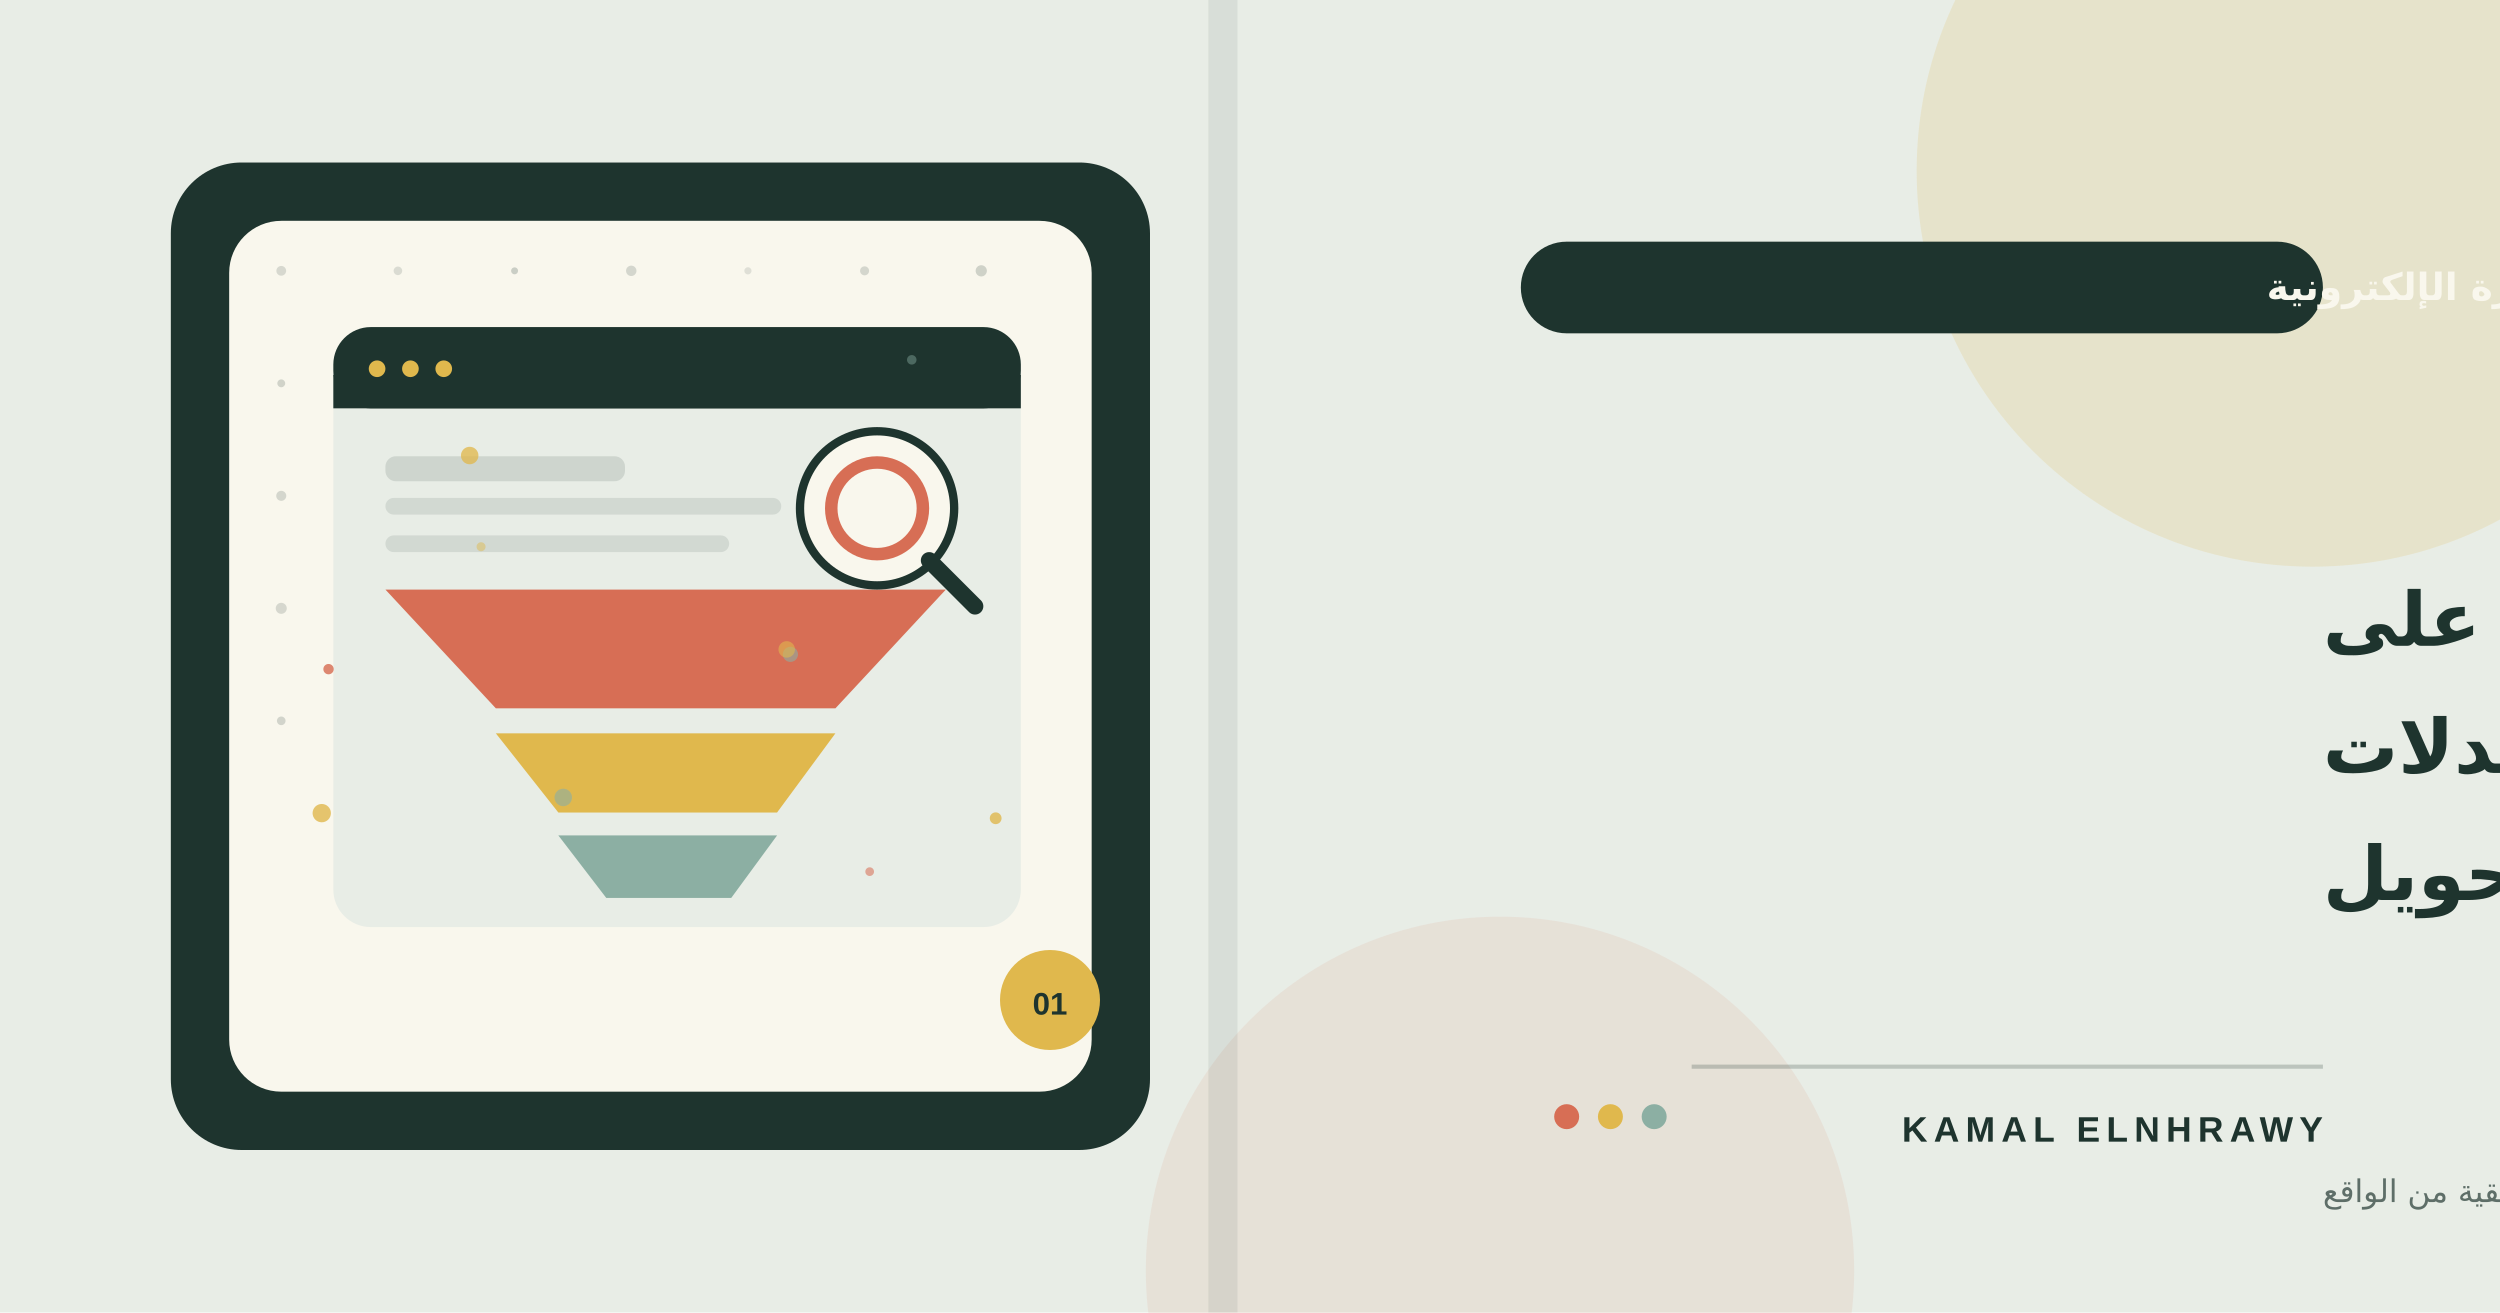
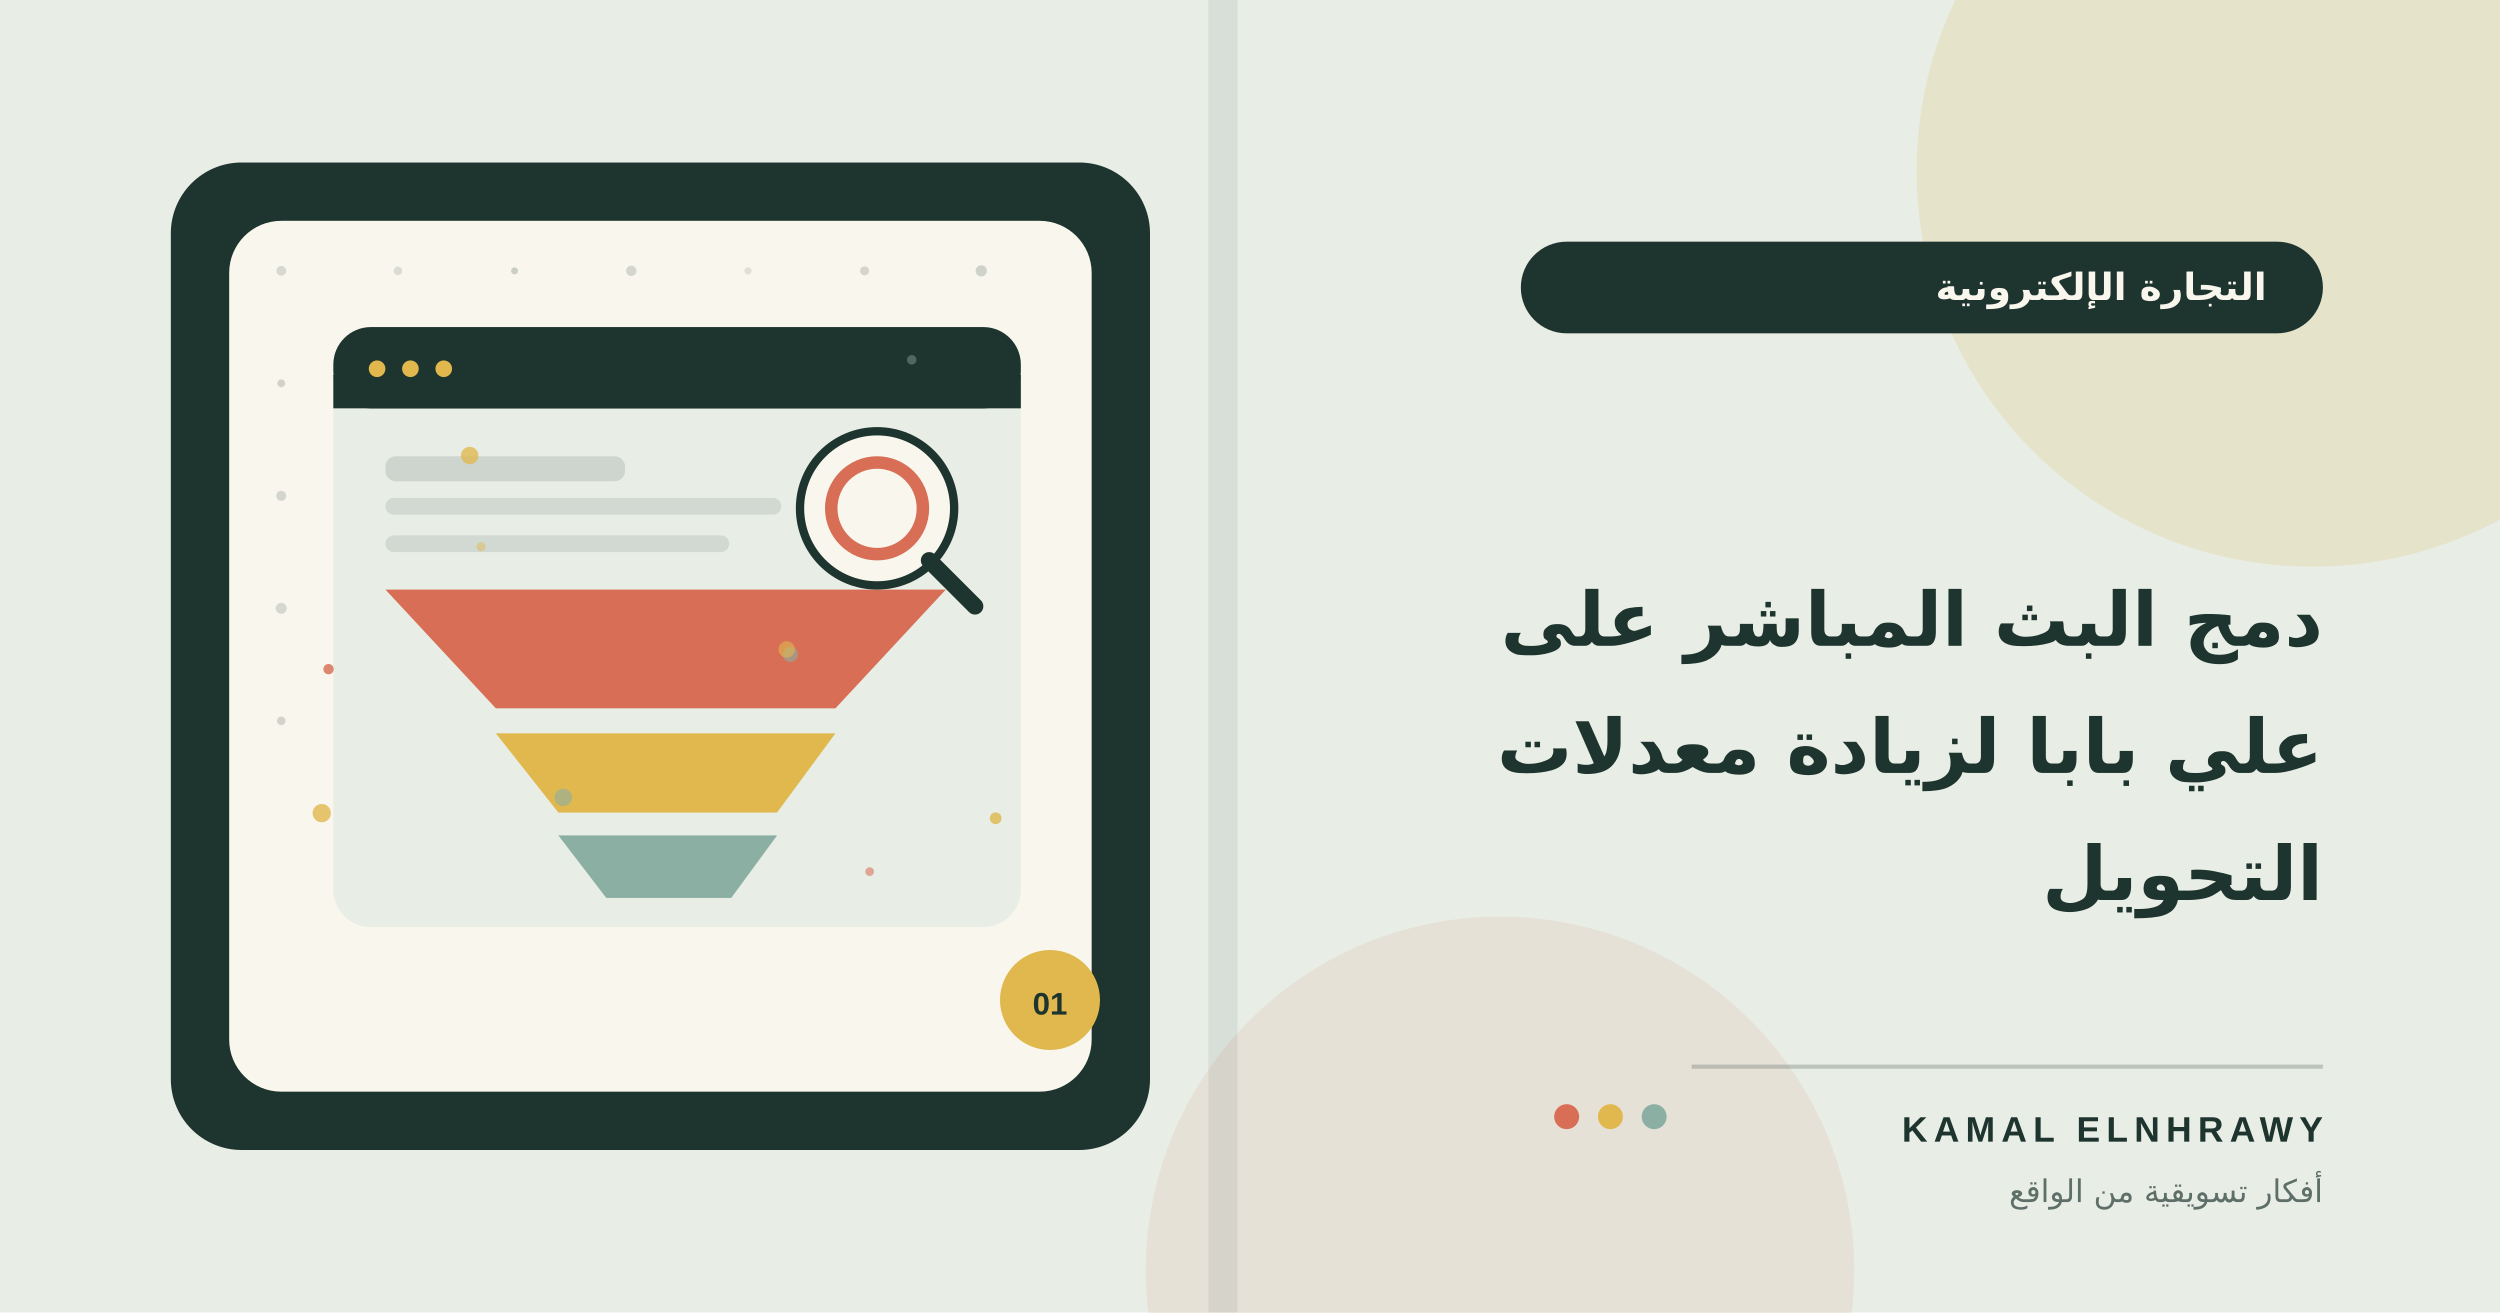
<svg xmlns="http://www.w3.org/2000/svg" width="1200" height="630" viewBox="0 0 1200 630" role="img" aria-labelledby="title desc">
  <rect width="1200" height="630" fill="#E8EDE6" />
  <circle cx="1110" cy="82" r="190" fill="#E0B84D" opacity="0.18" />
  <circle cx="720" cy="610" r="170" fill="#D76E55" opacity="0.10" />
  <path d="M580 0 H594 V630 H580 Z" fill="#1E342E" opacity="0.08" />
  <g>
    <rect x="82" y="78" width="470" height="474" rx="34" fill="#1E342E" />
    <rect x="110" y="106" width="414" height="418" rx="25" fill="#F9F7ED" />
    <circle cx="135" cy="130" r="2.343" fill="#1E342E" opacity="0.159" />
    <circle cx="135" cy="184" r="1.894" fill="#1E342E" opacity="0.184" />
    <circle cx="135" cy="238" r="2.415" fill="#1E342E" opacity="0.169" />
    <circle cx="135" cy="292" r="2.654" fill="#1E342E" opacity="0.163" />
    <circle cx="135" cy="346" r="2.071" fill="#1E342E" opacity="0.178" />
    <circle cx="191" cy="130" r="2.055" fill="#1E342E" opacity="0.144" />
    <circle cx="191" cy="184" r="1.827" fill="#1E342E" opacity="0.121" />
    <circle cx="191" cy="238" r="1.985" fill="#1E342E" opacity="0.207" />
    <circle cx="191" cy="292" r="2.399" fill="#1E342E" opacity="0.126" />
    <circle cx="191" cy="346" r="2.654" fill="#1E342E" opacity="0.182" />
    <circle cx="247" cy="130" r="1.677" fill="#1E342E" opacity="0.212" />
    <circle cx="247" cy="184" r="1.821" fill="#1E342E" opacity="0.165" />
    <circle cx="247" cy="238" r="2.091" fill="#1E342E" opacity="0.187" />
    <circle cx="247" cy="292" r="2.113" fill="#1E342E" opacity="0.134" />
    <circle cx="247" cy="346" r="1.916" fill="#1E342E" opacity="0.2" />
    <circle cx="303" cy="130" r="2.499" fill="#1E342E" opacity="0.17" />
    <circle cx="303" cy="184" r="1.954" fill="#1E342E" opacity="0.205" />
    <circle cx="303" cy="238" r="1.942" fill="#1E342E" opacity="0.203" />
    <circle cx="303" cy="292" r="1.742" fill="#1E342E" opacity="0.123" />
    <circle cx="303" cy="346" r="2.705" fill="#1E342E" opacity="0.14" />
    <circle cx="359" cy="130" r="1.733" fill="#1E342E" opacity="0.123" />
    <circle cx="359" cy="184" r="2.306" fill="#1E342E" opacity="0.153" />
    <circle cx="359" cy="238" r="1.781" fill="#1E342E" opacity="0.159" />
    <circle cx="359" cy="292" r="1.828" fill="#1E342E" opacity="0.124" />
    <circle cx="359" cy="346" r="2.188" fill="#1E342E" opacity="0.126" />
    <circle cx="415" cy="130" r="2.164" fill="#1E342E" opacity="0.17" />
    <circle cx="415" cy="184" r="1.85" fill="#1E342E" opacity="0.214" />
    <circle cx="415" cy="238" r="2.094" fill="#1E342E" opacity="0.216" />
    <circle cx="415" cy="292" r="2.743" fill="#1E342E" opacity="0.201" />
    <circle cx="415" cy="346" r="2.795" fill="#1E342E" opacity="0.17" />
    <circle cx="471" cy="130" r="2.697" fill="#1E342E" opacity="0.192" />
    <circle cx="471" cy="184" r="2.068" fill="#1E342E" opacity="0.218" />
    <circle cx="471" cy="238" r="1.907" fill="#1E342E" opacity="0.192" />
    <circle cx="471" cy="292" r="2.684" fill="#1E342E" opacity="0.164" />
    <circle cx="471" cy="346" r="2.108" fill="#1E342E" opacity="0.189" />
    <rect x="160" y="157" width="330" height="288" rx="18" fill="#E8EDE6" />
    <rect x="160" y="157" width="330" height="39" rx="18" fill="#1E342E" />
    <rect x="160" y="180" width="330" height="16" rx="0" fill="#1E342E" />
    <circle cx="181" cy="177" r="4" fill="#E0B84D" />
    <circle cx="197" cy="177" r="4" fill="#E0B84D" />
    <circle cx="213" cy="177" r="4" fill="#E0B84D" />
    <rect x="185" y="219" width="115" height="12" rx="5" fill="#1E342E" opacity="0.13" />
    <rect x="185" y="239" width="190" height="8" rx="4" fill="#1E342E" opacity="0.11" />
    <rect x="185" y="257" width="165" height="8" rx="4" fill="#1E342E" opacity="0.11" />
    <path d="M185 283 L454 283 L401 340 L238 340 Z" fill="#D76E55" />
    <path d="M238 352 L401 352 L373 390 L268 390 Z" fill="#E0B84D" />
    <path d="M268 401 L373 401 L351 431 L291 431 Z" fill="#8CAFA3" />
    <circle cx="421" cy="244" r="37" fill="#F9F7ED" stroke="#1E342E" stroke-width="4" />
    <circle cx="421" cy="244" r="22" fill="none" stroke="#D76E55" stroke-width="6" />
    <line x1="446" y1="269" x2="468" y2="291" stroke="#1E342E" stroke-width="8" stroke-linecap="round" />
    <circle cx="230.912" cy="262.435" r="2.163" fill="#E0B84D" opacity="0.472" />
    <circle cx="379.403" cy="314.085" r="3.634" fill="#8CAFA3" opacity="0.594" />
    <circle cx="477.924" cy="392.766" r="2.83" fill="#E0B84D" opacity="0.8" />
    <circle cx="225.451" cy="218.653" r="4.201" fill="#E0B84D" opacity="0.767" />
    <circle cx="417.444" cy="418.39" r="2.09" fill="#D76E55" opacity="0.564" />
    <circle cx="377.621" cy="311.716" r="3.959" fill="#E0B84D" opacity="0.575" />
    <circle cx="154.441" cy="390.304" r="4.401" fill="#E0B84D" opacity="0.8" />
    <circle cx="157.695" cy="321.189" r="2.487" fill="#D76E55" opacity="0.824" />
    <circle cx="270.361" cy="382.78" r="4.211" fill="#8CAFA3" opacity="0.597" />
    <circle cx="437.644" cy="172.712" r="2.282" fill="#8CAFA3" opacity="0.422" />
    <circle cx="504" cy="480" r="24" fill="#E0B84D" />
    <text x="504" y="487" font-family="Arial, sans-serif" font-size="15" font-weight="700" fill="#1E342E" text-anchor="middle">01</text>
  </g>
  <rect x="730" y="116" width="385" height="44" rx="22" fill="#1E342E" />
-   <text x="1088" y="144" text-anchor="end" direction="rtl" unicode-bidi="plaintext" font-family="Arial, sans-serif" font-size="18" font-weight="700" fill="#F9F7ED">التجارة الإلكترونية</text>
-   <text x="1115" y="310" text-anchor="end" direction="rtl" unicode-bidi="plaintext" font-family="Arial, sans-serif" font-size="36" font-weight="700" fill="#1E342E">دمج البث المباشر على</text>
-   <text x="1115" y="371" text-anchor="end" direction="rtl" unicode-bidi="plaintext" font-family="Arial, sans-serif" font-size="36" font-weight="700" fill="#1E342E">علي بابا لزيادة معدلات</text>
-   <text x="1115" y="432" text-anchor="end" direction="rtl" unicode-bidi="plaintext" font-family="Arial, sans-serif" font-size="36" font-weight="700" fill="#1E342E">التحويل</text>
+   <text x="1088" y="144" text-anchor="start" direction="rtl" unicode-bidi="plaintext" font-family="Arial, sans-serif" font-size="18" font-weight="700" fill="#F9F7ED">التجارة الإلكترونية</text>
+   <text x="1115" y="310" text-anchor="start" direction="rtl" unicode-bidi="plaintext" font-family="Arial, sans-serif" font-size="36" font-weight="700" fill="#1E342E">دمج البث المباشر على</text>
+   <text x="1115" y="371" text-anchor="start" direction="rtl" unicode-bidi="plaintext" font-family="Arial, sans-serif" font-size="36" font-weight="700" fill="#1E342E">علي بابا لزيادة معدلات</text>
+   <text x="1115" y="432" text-anchor="start" direction="rtl" unicode-bidi="plaintext" font-family="Arial, sans-serif" font-size="36" font-weight="700" fill="#1E342E">التحويل</text>
  <line x1="812" y1="512" x2="1115" y2="512" stroke="#1E342E" stroke-width="2" opacity="0.22" />
  <text x="1115" y="548" text-anchor="end" font-family="Arial, sans-serif" font-size="17" font-weight="700" letter-spacing="3" fill="#1E342E">KAMAL ELNHRAWY</text>
-   <text x="1115" y="577" text-anchor="end" direction="rtl" unicode-bidi="plaintext" font-family="Arial, sans-serif" font-size="15" fill="#1E342E" opacity="0.68">أفكار تسويقية من الواقع</text>
+   <text x="1115" y="577" text-anchor="start" direction="rtl" unicode-bidi="plaintext" font-family="Arial, sans-serif" font-size="15" fill="#1E342E" opacity="0.68">أفكار تسويقية من الواقع</text>
  <circle cx="752" cy="536" r="6" fill="#D76E55" />
  <circle cx="773" cy="536" r="6" fill="#E0B84D" />
  <circle cx="794" cy="536" r="6" fill="#8CAFA3" />
</svg>
